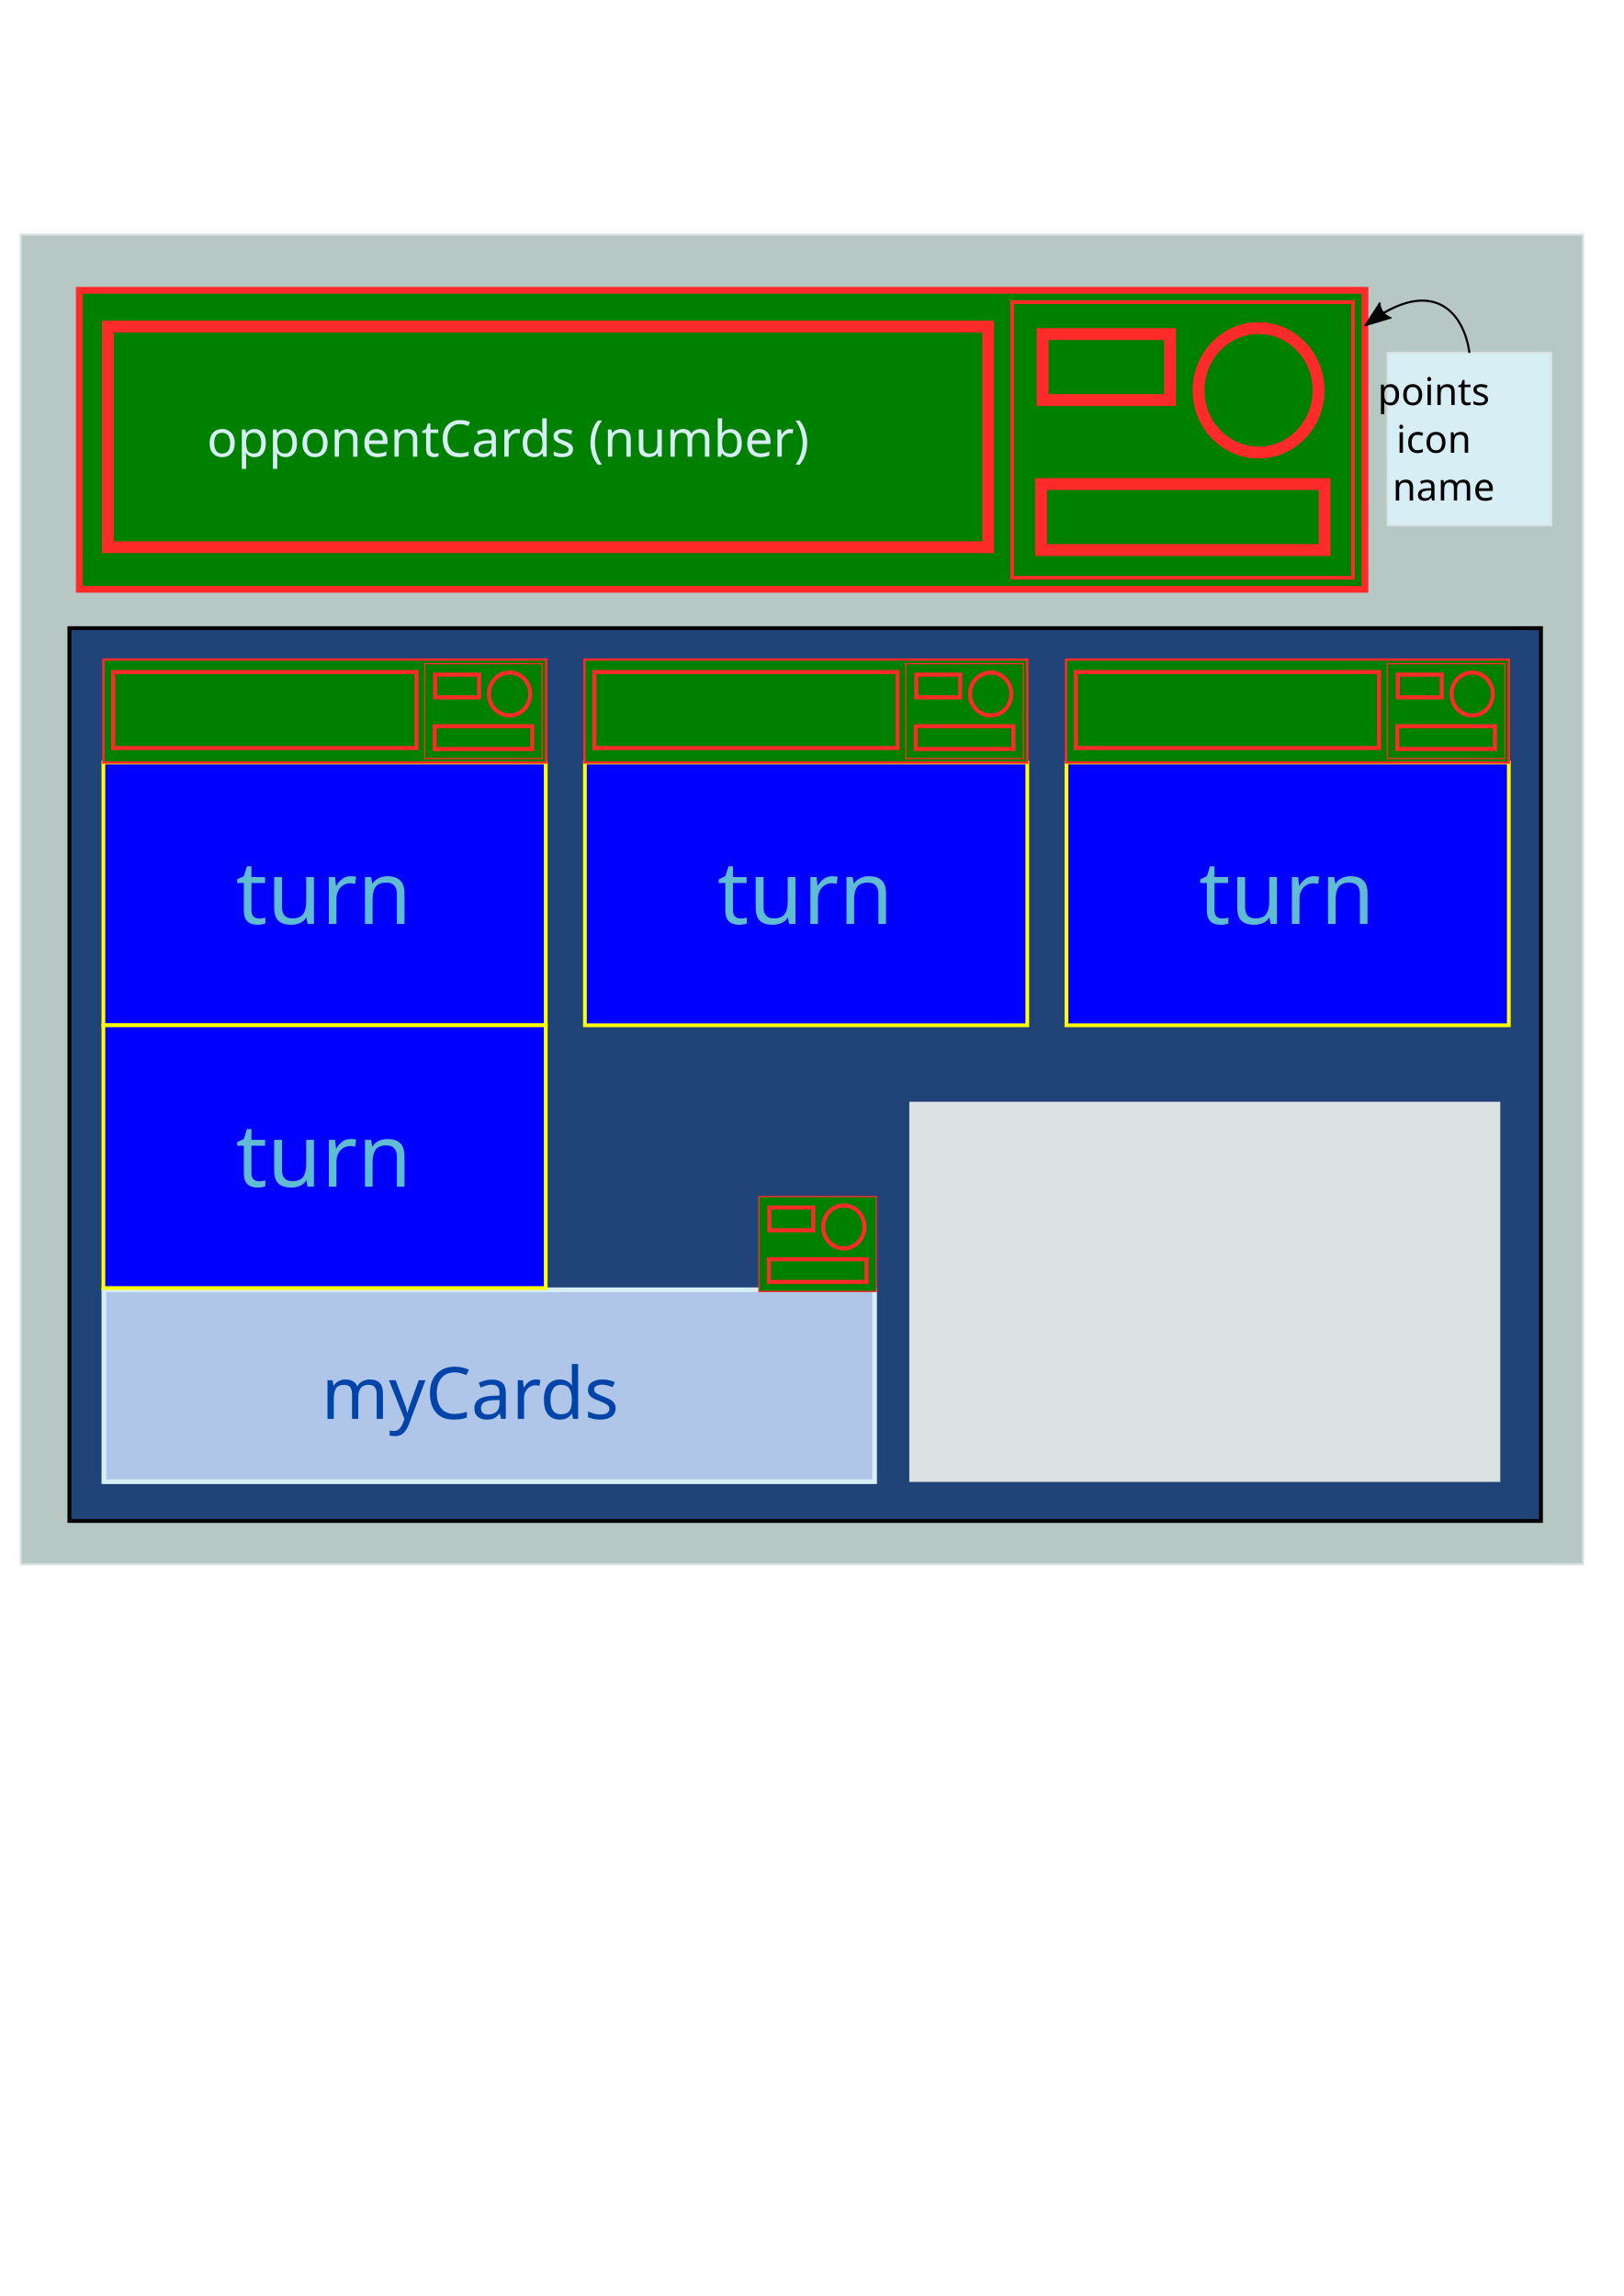
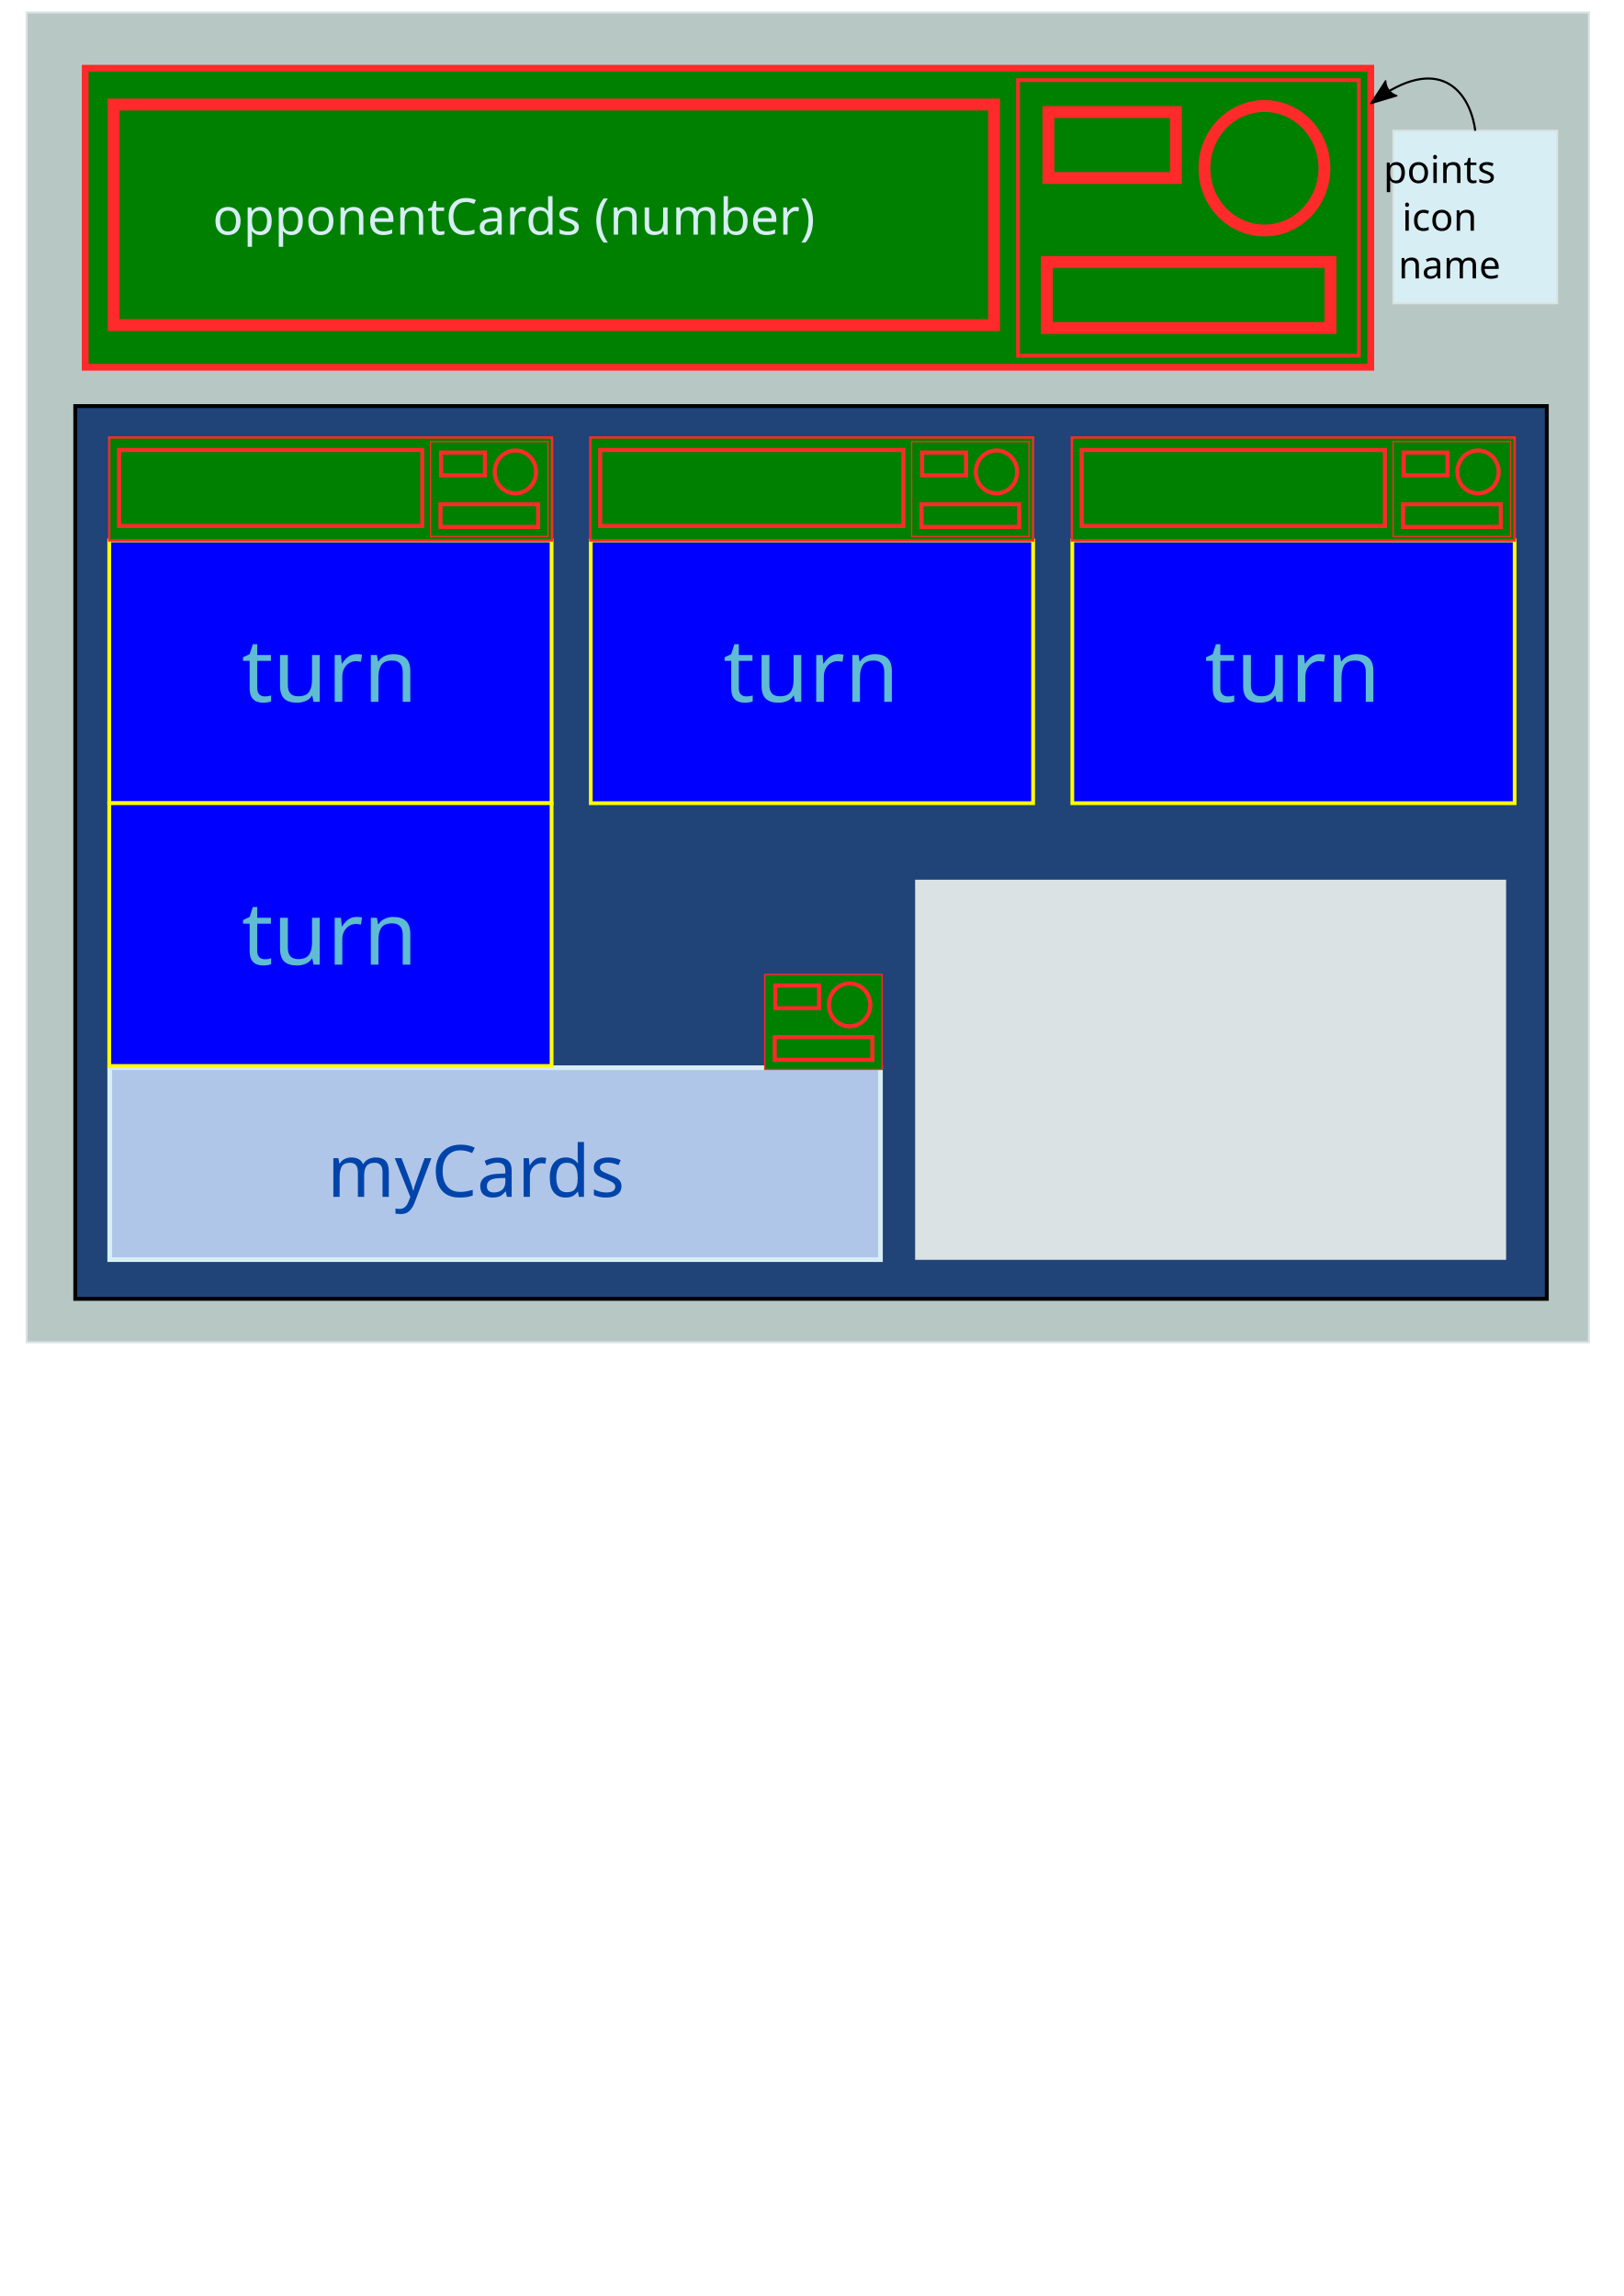
<svg xmlns="http://www.w3.org/2000/svg" width="210mm" height="297mm" viewBox="0 0 210 297" version="1.1" id="svg8">
  <defs id="defs2">
    <marker orient="auto" refY="0.0" refX="0.0" id="Arrow2Lend" style="overflow:visible;">
      <path id="path1234" style="fill-rule:evenodd;stroke-width:0.625;stroke-linejoin:round;stroke:#000000;stroke-opacity:1;fill:#000000;fill-opacity:1" d="M 8.719,4.034 L -2.207,0.016 L 8.719,-4.002 C 6.973,-1.63 6.983,1.616 8.719,4.034 z " transform="scale(1.1) rotate(180) translate(1,0)" />
    </marker>
    <marker orient="auto" refY="0.0" refX="0.0" id="Arrow1Lend" style="overflow:visible;">
      <path id="path1216" d="M 0.0,0.0 L 5.0,-5.0 L -12.5,0.0 L 5.0,5.0 L 0.0,0.0 z " style="fill-rule:evenodd;stroke:#000000;stroke-width:1pt;stroke-opacity:1;fill:#000000;fill-opacity:1" transform="scale(0.8) rotate(180) translate(12.5,0)" />
    </marker>
    <marker orient="auto" refY="0.0" refX="0.0" id="Arrow1Lstart" style="overflow:visible">
      <path id="path1213" d="M 0.0,0.0 L 5.0,-5.0 L -12.5,0.0 L 5.0,5.0 L 0.0,0.0 z " style="fill-rule:evenodd;stroke:#000000;stroke-width:1pt;stroke-opacity:1;fill:#000000;fill-opacity:1" transform="scale(0.8) translate(12.5,0)" />
    </marker>
  </defs>
  <g id="layer1">
-     <rect style="fill:#b7c8c4;fill-opacity:1;stroke:#dbe2e3;stroke-width:0.26;stroke-miterlimit:4;stroke-dasharray:none;stroke-dashoffset:0;stroke-opacity:1" id="rect5417" width="202.059" height="172.016" x="2.687" y="30.339" />
-     <rect style="fill:#d7eef4;fill-opacity:1;stroke:#dbe2e3;stroke-width:0.251;stroke-miterlimit:4;stroke-dasharray:none;stroke-dashoffset:0;stroke-opacity:1" id="rect1975" width="21.181" height="22.315" x="179.456" y="45.639" />
-     <rect style="fill:#214478;fill-opacity:1;stroke:#000000;stroke-width:0.506;stroke-miterlimit:4;stroke-dasharray:none;stroke-dashoffset:0;stroke-opacity:1" id="rect815" width="190.319" height="115.483" x="8.979" y="81.256" />
-     <g id="g923" transform="matrix(2.90343,0,0,2.90343,-28.30495,-209.8961)">
+     <rect style="fill:#b7c8c4;fill-opacity:1;stroke:#dbe2e3;stroke-width:0.26;stroke-miterlimit:4;stroke-dasharray:none;stroke-dashoffset:0;stroke-opacity:1" id="rect5417" width="202.059" height="172.016" x="3.443" y="1.613" />
+     <rect style="fill:#d7eef4;fill-opacity:1;stroke:#dbe2e3;stroke-width:0.251;stroke-miterlimit:4;stroke-dasharray:none;stroke-dashoffset:0;stroke-opacity:1" id="rect1975" width="21.181" height="22.315" x="180.212" y="16.913" />
+     <rect style="fill:#214478;fill-opacity:1;stroke:#000000;stroke-width:0.506;stroke-miterlimit:4;stroke-dasharray:none;stroke-dashoffset:0;stroke-opacity:1" id="rect815" width="190.319" height="115.483" x="9.735" y="52.53" />
+     <g id="g923" transform="matrix(2.90343,0,0,2.90343,-27.549,-238.6223)">
      <rect transform="scale(1,-1)" y="-98.548" x="13.283" height="13.322" width="57.267" id="rect819-3" style="fill:#008000;fill-opacity:1;stroke:#ff2a2a;stroke-width:0.303;stroke-miterlimit:4;stroke-dasharray:none;stroke-dashoffset:0;stroke-opacity:1" />
      <rect y="86.845" x="14.552" height="9.827" width="39.215" id="rect897" style="fill:#008000;fill-opacity:1;stroke:#ff2a2a;stroke-width:0.529;stroke-miterlimit:4;stroke-dasharray:none;stroke-dashoffset:0;stroke-opacity:1" />
      <rect style="fill:#008000;fill-opacity:1;stroke:#ff2a2a;stroke-width:0.167;stroke-miterlimit:4;stroke-dasharray:none;stroke-dashoffset:0;stroke-opacity:1" id="rect863-0-2" width="15.185" height="12.28" x="54.836" y="85.755" />
      <ellipse style="fill:#008000;fill-opacity:1;stroke:#ff2a2a;stroke-width:0.529;stroke-miterlimit:4;stroke-dasharray:none;stroke-dashoffset:0;stroke-opacity:1" id="path899-4-7-0" cx="65.812" cy="89.682" rx="2.673" ry="2.773" />
      <rect style="fill:#008000;fill-opacity:1;stroke:#ff2a2a;stroke-width:0.529;stroke-miterlimit:4;stroke-dasharray:none;stroke-dashoffset:0;stroke-opacity:1" id="rect901-3-2-4" width="12.628" height="2.94" x="56.123" y="93.858" />
      <rect style="fill:#008000;fill-opacity:1;stroke:#ff2a2a;stroke-width:0.529;stroke-miterlimit:4;stroke-dasharray:none;stroke-dashoffset:0;stroke-opacity:1" id="rect903-8-9-4" width="5.679" height="2.94" x="56.19" y="87.177" />
    </g>
-     <rect style="fill:#0000ff;fill-opacity:1;stroke:#ffff00;stroke-width:0.484;stroke-miterlimit:4;stroke-dasharray:none;stroke-dashoffset:0;stroke-opacity:1" id="rect819-1" width="57.21" height="33.988" x="75.652" y="-132.627" transform="scale(1,-1)" />
-     <rect style="fill:#0000ff;fill-opacity:1;stroke:#ffff00;stroke-width:0.484;stroke-miterlimit:4;stroke-dasharray:none;stroke-dashoffset:0;stroke-opacity:1" id="rect819-3-7" width="57.21" height="33.988" x="13.373" y="-132.627" transform="scale(1,-1)" />
-     <rect style="fill:#0000ff;fill-opacity:1;stroke:#ffff00;stroke-width:0.484;stroke-miterlimit:4;stroke-dasharray:none;stroke-dashoffset:0;stroke-opacity:1" id="rect819-6-1" width="57.21" height="33.988" x="137.93" y="-132.627" transform="scale(1,-1)" />
-     <rect style="fill:#afc6e9;fill-opacity:1;stroke:#d7eef4;stroke-width:0.607;stroke-miterlimit:4;stroke-dasharray:none;stroke-dashoffset:0;stroke-opacity:1" id="rect863" width="99.68" height="24.824" x="13.436" y="166.841" />
-     <rect style="fill:#dbe2e3;fill-opacity:1;stroke:#dbe2e3;stroke-width:0.529;stroke-miterlimit:4;stroke-dasharray:none;stroke-dashoffset:0;stroke-opacity:1" id="rect865" width="75.905" height="48.643" x="117.866" y="142.785" />
-     <rect style="fill:#008000;fill-opacity:1;stroke:#ff2a2a;stroke-width:0.167;stroke-miterlimit:4;stroke-dasharray:none;stroke-dashoffset:0;stroke-opacity:1" id="rect863-0" width="15.185" height="12.28" x="98.152" y="154.783" />
-     <rect style="fill:#0000ff;fill-opacity:1;stroke:#ffff00;stroke-width:0.484;stroke-miterlimit:4;stroke-dasharray:none;stroke-dashoffset:0;stroke-opacity:1" id="rect819-3-7-5" width="57.21" height="33.988" x="13.373" y="-166.615" transform="scale(1,-1)" />
-     <ellipse style="fill:#008000;fill-opacity:1;stroke:#ff2a2a;stroke-width:0.529;stroke-miterlimit:4;stroke-dasharray:none;stroke-dashoffset:0;stroke-opacity:1" id="path899-4-7" cx="109.128" cy="158.71" rx="2.673" ry="2.773" />
-     <rect style="fill:#008000;fill-opacity:1;stroke:#ff2a2a;stroke-width:0.529;stroke-miterlimit:4;stroke-dasharray:none;stroke-dashoffset:0;stroke-opacity:1" id="rect901-3-2" width="12.628" height="2.94" x="99.44" y="162.886" />
-     <rect style="fill:#008000;fill-opacity:1;stroke:#ff2a2a;stroke-width:0.529;stroke-miterlimit:4;stroke-dasharray:none;stroke-dashoffset:0;stroke-opacity:1" id="rect903-8-9" width="5.679" height="2.94" x="99.506" y="156.204" />
-     <g id="g923-5" transform="translate(0.09043026,0.09043884)">
+     <rect style="fill:#0000ff;fill-opacity:1;stroke:#ffff00;stroke-width:0.484;stroke-miterlimit:4;stroke-dasharray:none;stroke-dashoffset:0;stroke-opacity:1" id="rect819-1" width="57.21" height="33.988" x="76.408" y="-103.9" transform="scale(1,-1)" />
+     <rect style="fill:#0000ff;fill-opacity:1;stroke:#ffff00;stroke-width:0.484;stroke-miterlimit:4;stroke-dasharray:none;stroke-dashoffset:0;stroke-opacity:1" id="rect819-3-7" width="57.21" height="33.988" x="14.129" y="-103.9" transform="scale(1,-1)" />
+     <rect style="fill:#0000ff;fill-opacity:1;stroke:#ffff00;stroke-width:0.484;stroke-miterlimit:4;stroke-dasharray:none;stroke-dashoffset:0;stroke-opacity:1" id="rect819-6-1" width="57.21" height="33.988" x="138.686" y="-103.9" transform="scale(1,-1)" />
+     <rect style="fill:#afc6e9;fill-opacity:1;stroke:#d7eef4;stroke-width:0.607;stroke-miterlimit:4;stroke-dasharray:none;stroke-dashoffset:0;stroke-opacity:1" id="rect863" width="99.68" height="24.824" x="14.192" y="138.115" />
+     <rect style="fill:#dbe2e3;fill-opacity:1;stroke:#dbe2e3;stroke-width:0.529;stroke-miterlimit:4;stroke-dasharray:none;stroke-dashoffset:0;stroke-opacity:1" id="rect865" width="75.905" height="48.643" x="118.622" y="114.059" />
+     <rect style="fill:#008000;fill-opacity:1;stroke:#ff2a2a;stroke-width:0.167;stroke-miterlimit:4;stroke-dasharray:none;stroke-dashoffset:0;stroke-opacity:1" id="rect863-0" width="15.185" height="12.28" x="98.908" y="126.056" />
+     <rect style="fill:#0000ff;fill-opacity:1;stroke:#ffff00;stroke-width:0.484;stroke-miterlimit:4;stroke-dasharray:none;stroke-dashoffset:0;stroke-opacity:1" id="rect819-3-7-5" width="57.21" height="33.988" x="14.129" y="-137.889" transform="scale(1,-1)" />
+     <ellipse style="fill:#008000;fill-opacity:1;stroke:#ff2a2a;stroke-width:0.529;stroke-miterlimit:4;stroke-dasharray:none;stroke-dashoffset:0;stroke-opacity:1" id="path899-4-7" cx="109.884" cy="129.984" rx="2.673" ry="2.773" />
+     <rect style="fill:#008000;fill-opacity:1;stroke:#ff2a2a;stroke-width:0.529;stroke-miterlimit:4;stroke-dasharray:none;stroke-dashoffset:0;stroke-opacity:1" id="rect901-3-2" width="12.628" height="2.94" x="100.196" y="134.16" />
+     <rect style="fill:#008000;fill-opacity:1;stroke:#ff2a2a;stroke-width:0.529;stroke-miterlimit:4;stroke-dasharray:none;stroke-dashoffset:0;stroke-opacity:1" id="rect903-8-9" width="5.679" height="2.94" x="100.262" y="127.478" />
+     <g id="g923-5" transform="translate(0.8463826,-28.63575)">
      <rect transform="scale(1,-1)" y="-98.548" x="13.283" height="13.322" width="57.267" id="rect819-3-9" style="fill:#008000;fill-opacity:1;stroke:#ff2a2a;stroke-width:0.303;stroke-miterlimit:4;stroke-dasharray:none;stroke-dashoffset:0;stroke-opacity:1" />
      <rect y="86.845" x="14.552" height="9.827" width="39.215" id="rect897-5" style="fill:#008000;fill-opacity:1;stroke:#ff2a2a;stroke-width:0.529;stroke-miterlimit:4;stroke-dasharray:none;stroke-dashoffset:0;stroke-opacity:1" />
      <rect style="fill:#008000;fill-opacity:1;stroke:#ff2a2a;stroke-width:0.167;stroke-miterlimit:4;stroke-dasharray:none;stroke-dashoffset:0;stroke-opacity:1" id="rect863-0-2-3" width="15.185" height="12.28" x="54.836" y="85.755" />
      <ellipse style="fill:#008000;fill-opacity:1;stroke:#ff2a2a;stroke-width:0.529;stroke-miterlimit:4;stroke-dasharray:none;stroke-dashoffset:0;stroke-opacity:1" id="path899-4-7-0-2" cx="65.812" cy="89.682" rx="2.673" ry="2.773" />
      <rect style="fill:#008000;fill-opacity:1;stroke:#ff2a2a;stroke-width:0.529;stroke-miterlimit:4;stroke-dasharray:none;stroke-dashoffset:0;stroke-opacity:1" id="rect901-3-2-4-7" width="12.628" height="2.94" x="56.123" y="93.858" />
      <rect style="fill:#008000;fill-opacity:1;stroke:#ff2a2a;stroke-width:0.529;stroke-miterlimit:4;stroke-dasharray:none;stroke-dashoffset:0;stroke-opacity:1" id="rect903-8-9-4-3" width="5.679" height="2.94" x="56.19" y="87.177" />
    </g>
-     <g id="g923-9" transform="translate(62.312,0.09043884)">
+     <g id="g923-9" transform="translate(63.06796,-28.63575)">
      <rect transform="scale(1,-1)" y="-98.548" x="13.283" height="13.322" width="57.267" id="rect819-3-77" style="fill:#008000;fill-opacity:1;stroke:#ff2a2a;stroke-width:0.303;stroke-miterlimit:4;stroke-dasharray:none;stroke-dashoffset:0;stroke-opacity:1" />
      <rect y="86.845" x="14.552" height="9.827" width="39.215" id="rect897-9" style="fill:#008000;fill-opacity:1;stroke:#ff2a2a;stroke-width:0.529;stroke-miterlimit:4;stroke-dasharray:none;stroke-dashoffset:0;stroke-opacity:1" />
      <rect style="fill:#008000;fill-opacity:1;stroke:#ff2a2a;stroke-width:0.167;stroke-miterlimit:4;stroke-dasharray:none;stroke-dashoffset:0;stroke-opacity:1" id="rect863-0-2-5" width="15.185" height="12.28" x="54.836" y="85.755" />
      <ellipse style="fill:#008000;fill-opacity:1;stroke:#ff2a2a;stroke-width:0.529;stroke-miterlimit:4;stroke-dasharray:none;stroke-dashoffset:0;stroke-opacity:1" id="path899-4-7-0-3" cx="65.812" cy="89.682" rx="2.673" ry="2.773" />
      <rect style="fill:#008000;fill-opacity:1;stroke:#ff2a2a;stroke-width:0.529;stroke-miterlimit:4;stroke-dasharray:none;stroke-dashoffset:0;stroke-opacity:1" id="rect901-3-2-4-3" width="12.628" height="2.94" x="56.123" y="93.858" />
      <rect style="fill:#008000;fill-opacity:1;stroke:#ff2a2a;stroke-width:0.529;stroke-miterlimit:4;stroke-dasharray:none;stroke-dashoffset:0;stroke-opacity:1" id="rect903-8-9-4-38" width="5.679" height="2.94" x="56.19" y="87.177" />
    </g>
-     <g id="g923-58" transform="translate(124.5905,0.09043884)">
+     <g id="g923-58" transform="translate(125.3464,-28.63575)">
      <rect transform="scale(1,-1)" y="-98.548" x="13.283" height="13.322" width="57.267" id="rect819-3-96" style="fill:#008000;fill-opacity:1;stroke:#ff2a2a;stroke-width:0.303;stroke-miterlimit:4;stroke-dasharray:none;stroke-dashoffset:0;stroke-opacity:1" />
      <rect y="86.845" x="14.552" height="9.827" width="39.215" id="rect897-0" style="fill:#008000;fill-opacity:1;stroke:#ff2a2a;stroke-width:0.529;stroke-miterlimit:4;stroke-dasharray:none;stroke-dashoffset:0;stroke-opacity:1" />
      <rect style="fill:#008000;fill-opacity:1;stroke:#ff2a2a;stroke-width:0.167;stroke-miterlimit:4;stroke-dasharray:none;stroke-dashoffset:0;stroke-opacity:1" id="rect863-0-2-4" width="15.185" height="12.28" x="54.836" y="85.755" />
      <ellipse style="fill:#008000;fill-opacity:1;stroke:#ff2a2a;stroke-width:0.529;stroke-miterlimit:4;stroke-dasharray:none;stroke-dashoffset:0;stroke-opacity:1" id="path899-4-7-0-23" cx="65.812" cy="89.682" rx="2.673" ry="2.773" />
      <rect style="fill:#008000;fill-opacity:1;stroke:#ff2a2a;stroke-width:0.529;stroke-miterlimit:4;stroke-dasharray:none;stroke-dashoffset:0;stroke-opacity:1" id="rect901-3-2-4-37" width="12.628" height="2.94" x="56.123" y="93.858" />
      <rect style="fill:#008000;fill-opacity:1;stroke:#ff2a2a;stroke-width:0.529;stroke-miterlimit:4;stroke-dasharray:none;stroke-dashoffset:0;stroke-opacity:1" id="rect903-8-9-4-0" width="5.679" height="2.94" x="56.19" y="87.177" />
    </g>
-     <text xml:space="preserve" style="font-style:normal;font-weight:normal;font-size:11.312px;line-height:1.25;font-family:sans-serif;letter-spacing:0px;word-spacing:0px;fill:#5fbcd3;fill-opacity:1;stroke:none;stroke-width:0.606" x="92.766" y="119.518" id="text1163">
-       <tspan id="tspan1161" x="92.766" y="119.518" style="fill:#5fbcd3;stroke-width:0.606">turn</tspan>
+     <text xml:space="preserve" style="font-style:normal;font-weight:normal;font-size:11.312px;line-height:1.25;font-family:sans-serif;letter-spacing:0px;word-spacing:0px;fill:#5fbcd3;fill-opacity:1;stroke:none;stroke-width:0.606" x="93.522" y="90.792" id="text1163">
+       <tspan id="tspan1161" x="93.522" y="90.792" style="fill:#5fbcd3;stroke-width:0.606">turn</tspan>
    </text>
-     <text xml:space="preserve" style="font-style:normal;font-weight:normal;font-size:11.312px;line-height:1.25;font-family:sans-serif;letter-spacing:0px;word-spacing:0px;fill:#5fbcd3;fill-opacity:1;stroke:none;stroke-width:0.606" x="155.044" y="119.518" id="text1163-3">
-       <tspan id="tspan1161-0" x="155.044" y="119.518" style="fill:#5fbcd3;stroke-width:0.606">turn</tspan>
+     <text xml:space="preserve" style="font-style:normal;font-weight:normal;font-size:11.312px;line-height:1.25;font-family:sans-serif;letter-spacing:0px;word-spacing:0px;fill:#5fbcd3;fill-opacity:1;stroke:none;stroke-width:0.606" x="155.8" y="90.792" id="text1163-3">
+       <tspan id="tspan1161-0" x="155.8" y="90.792" style="fill:#5fbcd3;stroke-width:0.606">turn</tspan>
    </text>
-     <text xml:space="preserve" style="font-style:normal;font-weight:normal;font-size:11.312px;line-height:1.25;font-family:sans-serif;letter-spacing:0px;word-spacing:0px;fill:#5fbcd3;fill-opacity:1;stroke:none;stroke-width:0.606" x="30.487" y="119.518" id="text1163-1">
-       <tspan id="tspan1161-9" x="30.487" y="119.518" style="fill:#5fbcd3;stroke-width:0.606">turn</tspan>
+     <text xml:space="preserve" style="font-style:normal;font-weight:normal;font-size:11.312px;line-height:1.25;font-family:sans-serif;letter-spacing:0px;word-spacing:0px;fill:#5fbcd3;fill-opacity:1;stroke:none;stroke-width:0.606" x="31.243" y="90.792" id="text1163-1">
+       <tspan id="tspan1161-9" x="31.243" y="90.792" style="fill:#5fbcd3;stroke-width:0.606">turn</tspan>
    </text>
-     <text xml:space="preserve" style="font-style:normal;font-weight:normal;font-size:11.312px;line-height:1.25;font-family:sans-serif;letter-spacing:0px;word-spacing:0px;fill:#5fbcd3;fill-opacity:1;stroke:none;stroke-width:0.606" x="30.487" y="153.506" id="text1163-8">
-       <tspan id="tspan1161-6" x="30.487" y="153.506" style="fill:#5fbcd3;stroke-width:0.606">turn</tspan>
+     <text xml:space="preserve" style="font-style:normal;font-weight:normal;font-size:11.312px;line-height:1.25;font-family:sans-serif;letter-spacing:0px;word-spacing:0px;fill:#5fbcd3;fill-opacity:1;stroke:none;stroke-width:0.606" x="31.243" y="124.78" id="text1163-8">
+       <tspan id="tspan1161-6" x="31.243" y="124.78" style="fill:#5fbcd3;stroke-width:0.606">turn</tspan>
    </text>
-     <text xml:space="preserve" style="font-style:normal;font-weight:normal;font-size:9.328px;line-height:1.25;font-family:sans-serif;letter-spacing:0px;word-spacing:0px;fill:#0044aa;fill-opacity:1;stroke:none;stroke-width:0.5" x="41.559" y="183.54" id="text1201">
-       <tspan id="tspan1199" x="41.559" y="183.54" style="fill:#0044aa;stroke-width:0.5">myCards</tspan>
+     <text xml:space="preserve" style="font-style:normal;font-weight:normal;font-size:9.328px;line-height:1.25;font-family:sans-serif;letter-spacing:0px;word-spacing:0px;fill:#0044aa;fill-opacity:1;stroke:none;stroke-width:0.5" x="42.315" y="154.814" id="text1201">
+       <tspan id="tspan1199" x="42.315" y="154.814" style="fill:#0044aa;stroke-width:0.5">myCards</tspan>
    </text>
-     <text xml:space="preserve" style="font-style:normal;font-weight:normal;font-size:6.544px;line-height:1.25;font-family:sans-serif;letter-spacing:0px;word-spacing:0px;fill:#d7eef4;fill-opacity:1;stroke:none;stroke-width:0.351" x="26.753" y="59.074" id="text1205">
-       <tspan id="tspan1203" x="26.753" y="59.074" style="fill:#d7eef4;stroke-width:0.351">opponentCards (number)</tspan>
+     <text xml:space="preserve" style="font-style:normal;font-weight:normal;font-size:6.544px;line-height:1.25;font-family:sans-serif;letter-spacing:0px;word-spacing:0px;fill:#d7eef4;fill-opacity:1;stroke:none;stroke-width:0.351" x="27.509" y="30.348" id="text1205">
+       <tspan id="tspan1203" x="27.509" y="30.348" style="fill:#d7eef4;stroke-width:0.351">opponentCards (number)</tspan>
    </text>
-     <text xml:space="preserve" style="font-style:normal;font-weight:normal;font-size:4.939px;line-height:1.25;font-family:sans-serif;letter-spacing:0px;word-spacing:0px;fill:#000000;fill-opacity:1;stroke:none;stroke-width:0.265" x="189.926" y="52.393" id="text1209">
-       <tspan id="tspan1207" x="189.926" y="52.393" style="font-style:normal;font-variant:normal;font-weight:normal;font-stretch:normal;font-size:4.939px;font-family:sans-serif;-inkscape-font-specification:'sans-serif, Normal';font-variant-ligatures:normal;font-variant-caps:normal;font-variant-numeric:normal;font-feature-settings:normal;text-align:center;writing-mode:lr-tb;text-anchor:middle;stroke-width:0.265">points</tspan>
-       <tspan x="189.926" y="58.566" style="font-style:normal;font-variant:normal;font-weight:normal;font-stretch:normal;font-size:4.939px;font-family:sans-serif;-inkscape-font-specification:'sans-serif, Normal';font-variant-ligatures:normal;font-variant-caps:normal;font-variant-numeric:normal;font-feature-settings:normal;text-align:center;writing-mode:lr-tb;text-anchor:middle;stroke-width:0.265" id="tspan1973">icon</tspan>
-       <tspan x="189.926" y="64.74" style="font-style:normal;font-variant:normal;font-weight:normal;font-stretch:normal;font-size:4.939px;font-family:sans-serif;-inkscape-font-specification:'sans-serif, Normal';font-variant-ligatures:normal;font-variant-caps:normal;font-variant-numeric:normal;font-feature-settings:normal;text-align:center;writing-mode:lr-tb;text-anchor:middle;stroke-width:0.265" id="tspan1971">name</tspan>
+     <text xml:space="preserve" style="font-style:normal;font-weight:normal;font-size:4.939px;line-height:1.25;font-family:sans-serif;letter-spacing:0px;word-spacing:0px;fill:#000000;fill-opacity:1;stroke:none;stroke-width:0.265" x="190.682" y="23.666" id="text1209">
+       <tspan id="tspan1207" x="190.682" y="23.666" style="font-style:normal;font-variant:normal;font-weight:normal;font-stretch:normal;font-size:4.939px;font-family:sans-serif;-inkscape-font-specification:'sans-serif, Normal';font-variant-ligatures:normal;font-variant-caps:normal;font-variant-numeric:normal;font-feature-settings:normal;text-align:center;writing-mode:lr-tb;text-anchor:middle;stroke-width:0.265">points</tspan>
+       <tspan x="190.682" y="29.84" style="font-style:normal;font-variant:normal;font-weight:normal;font-stretch:normal;font-size:4.939px;font-family:sans-serif;-inkscape-font-specification:'sans-serif, Normal';font-variant-ligatures:normal;font-variant-caps:normal;font-variant-numeric:normal;font-feature-settings:normal;text-align:center;writing-mode:lr-tb;text-anchor:middle;stroke-width:0.265" id="tspan1973">icon</tspan>
+       <tspan x="190.682" y="36.014" style="font-style:normal;font-variant:normal;font-weight:normal;font-stretch:normal;font-size:4.939px;font-family:sans-serif;-inkscape-font-specification:'sans-serif, Normal';font-variant-ligatures:normal;font-variant-caps:normal;font-variant-numeric:normal;font-feature-settings:normal;text-align:center;writing-mode:lr-tb;text-anchor:middle;stroke-width:0.265" id="tspan1971">name</tspan>
    </text>
-     <path style="fill:none;stroke:#000000;stroke-width:0.273;stroke-linecap:butt;stroke-linejoin:miter;stroke-miterlimit:4;stroke-dasharray:none;stroke-opacity:1;marker-end:url(#Arrow2Lend)" d="m 190.046,45.639 c -0.695,-5.221 -4.75,-10.092 -13.207,-3.745" id="path1211" />
+     <path style="fill:none;stroke:#000000;stroke-width:0.273;stroke-linecap:butt;stroke-linejoin:miter;stroke-miterlimit:4;stroke-dasharray:none;stroke-opacity:1;marker-end:url(#Arrow2Lend)" d="M 190.802,16.913 C 190.108,11.691 186.052,6.82 177.595,13.167" id="path1211" />
  </g>
</svg>
